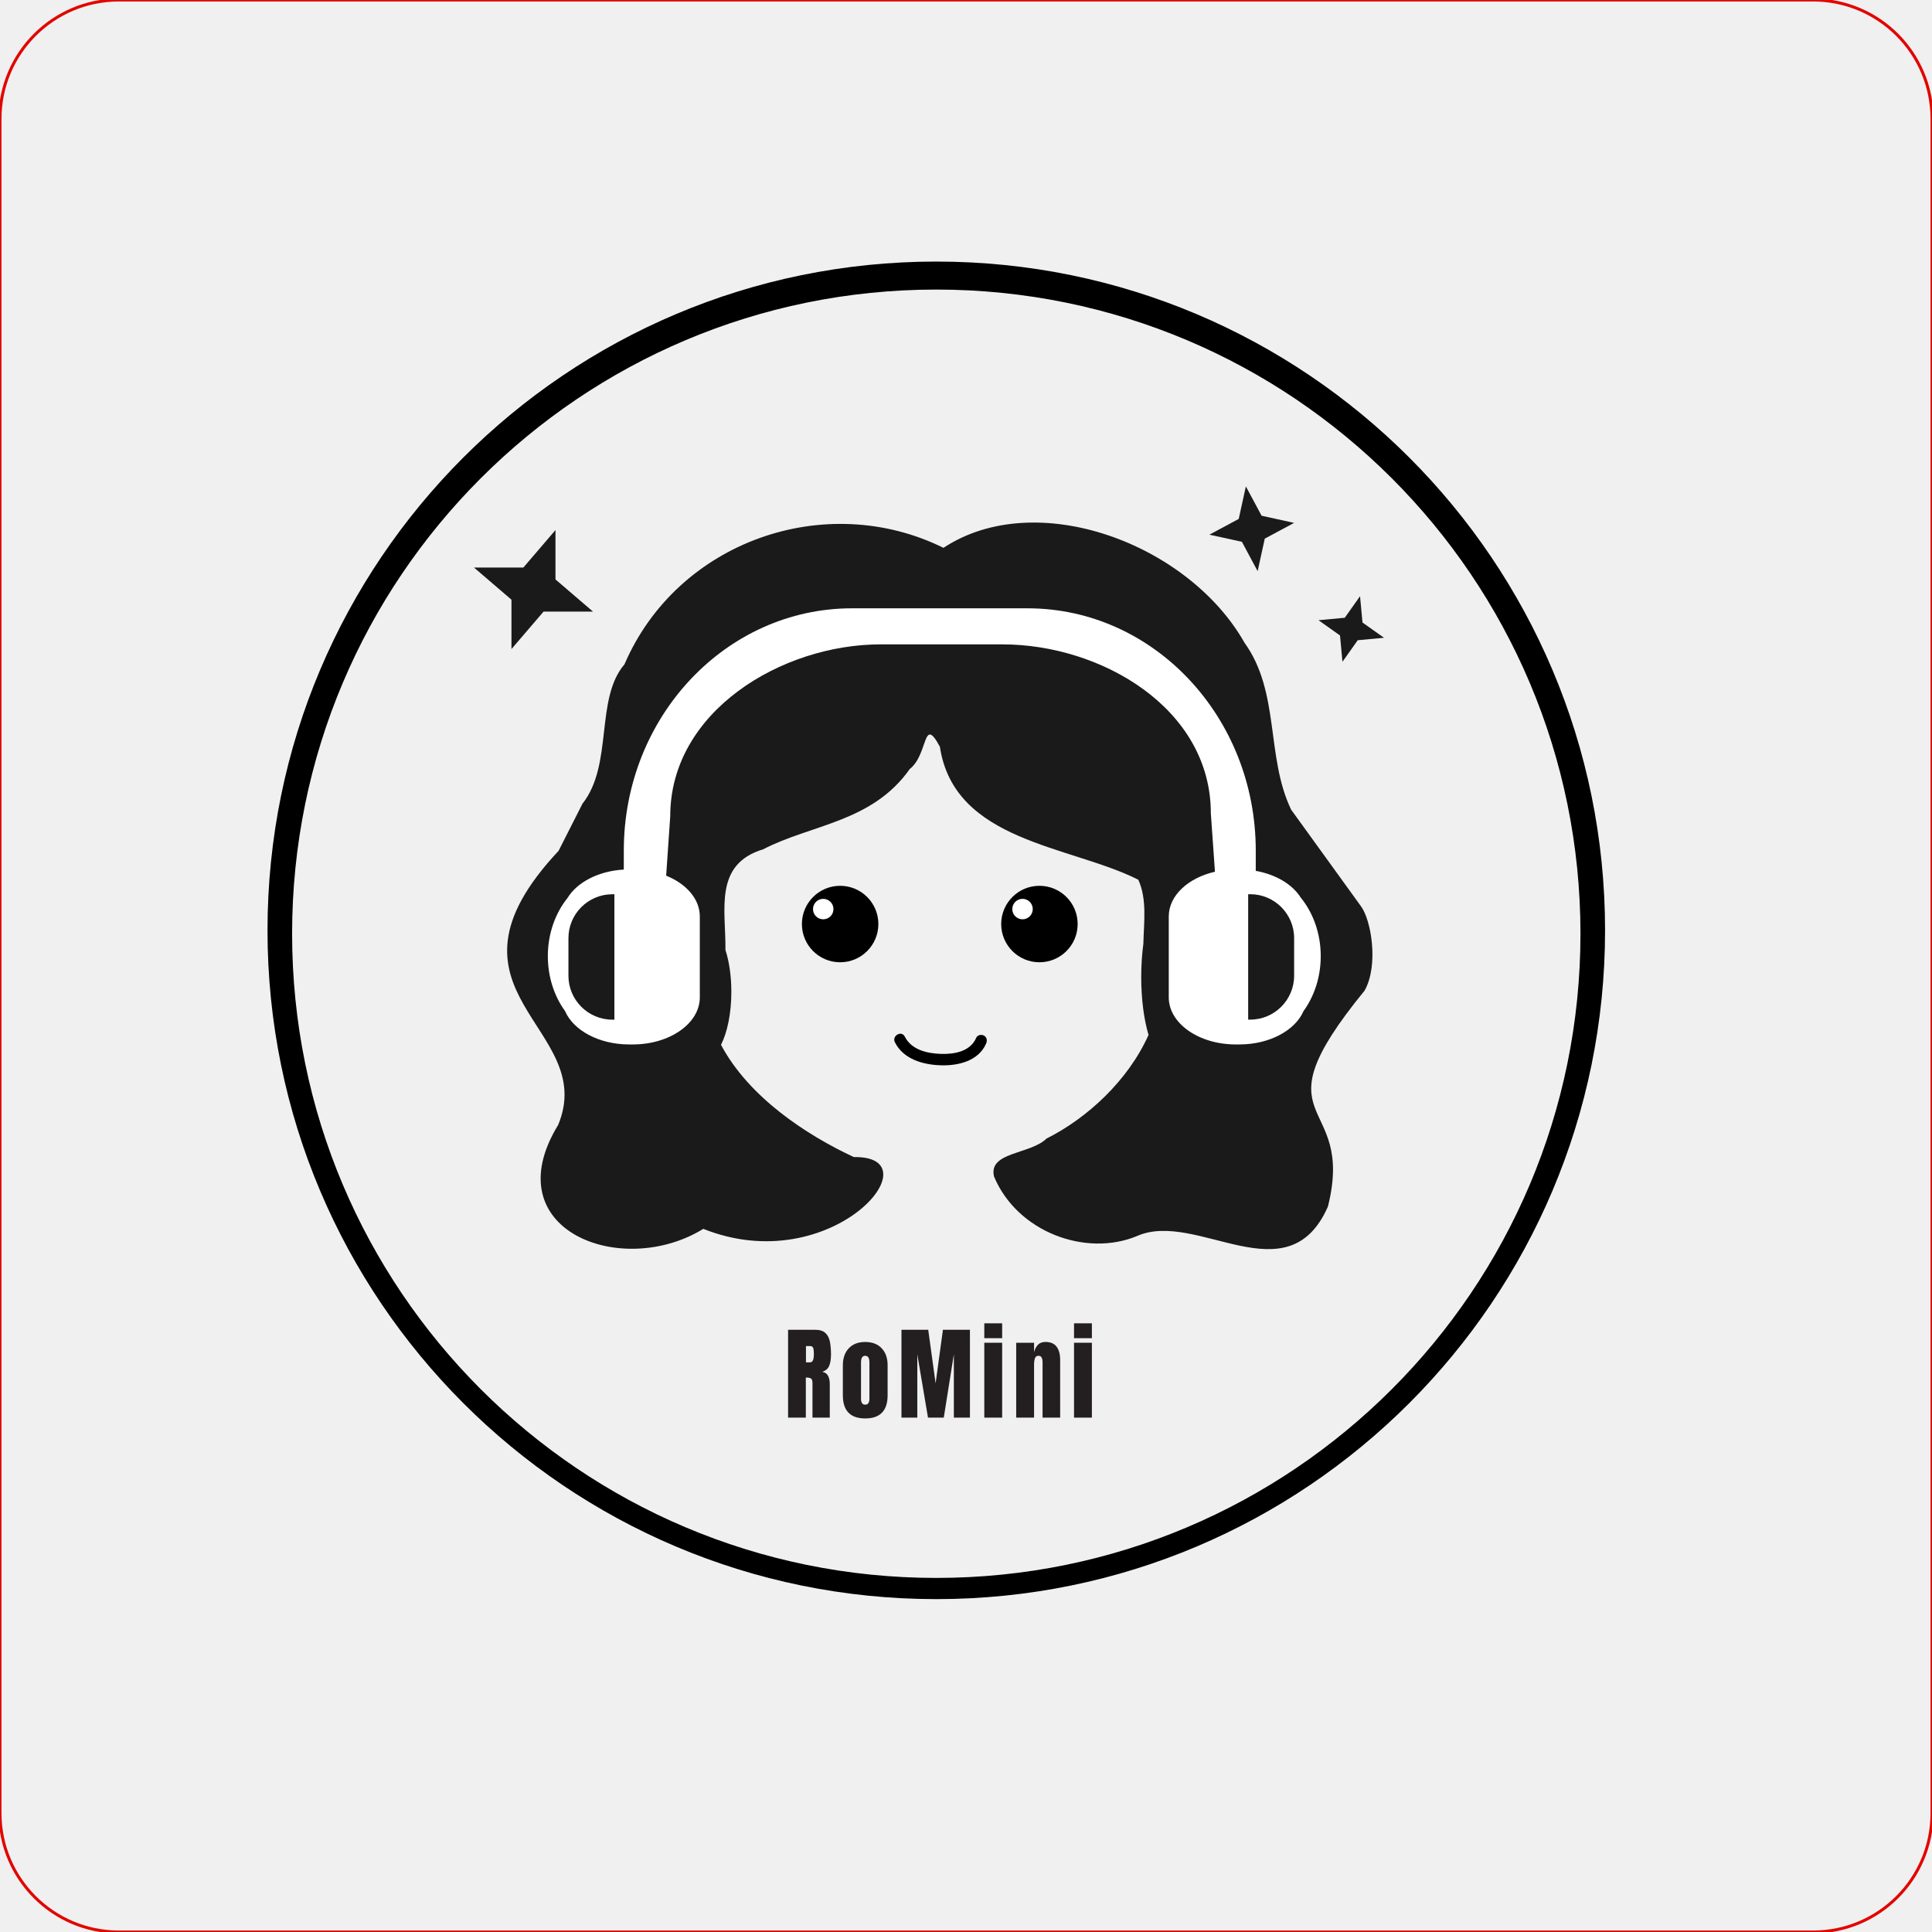
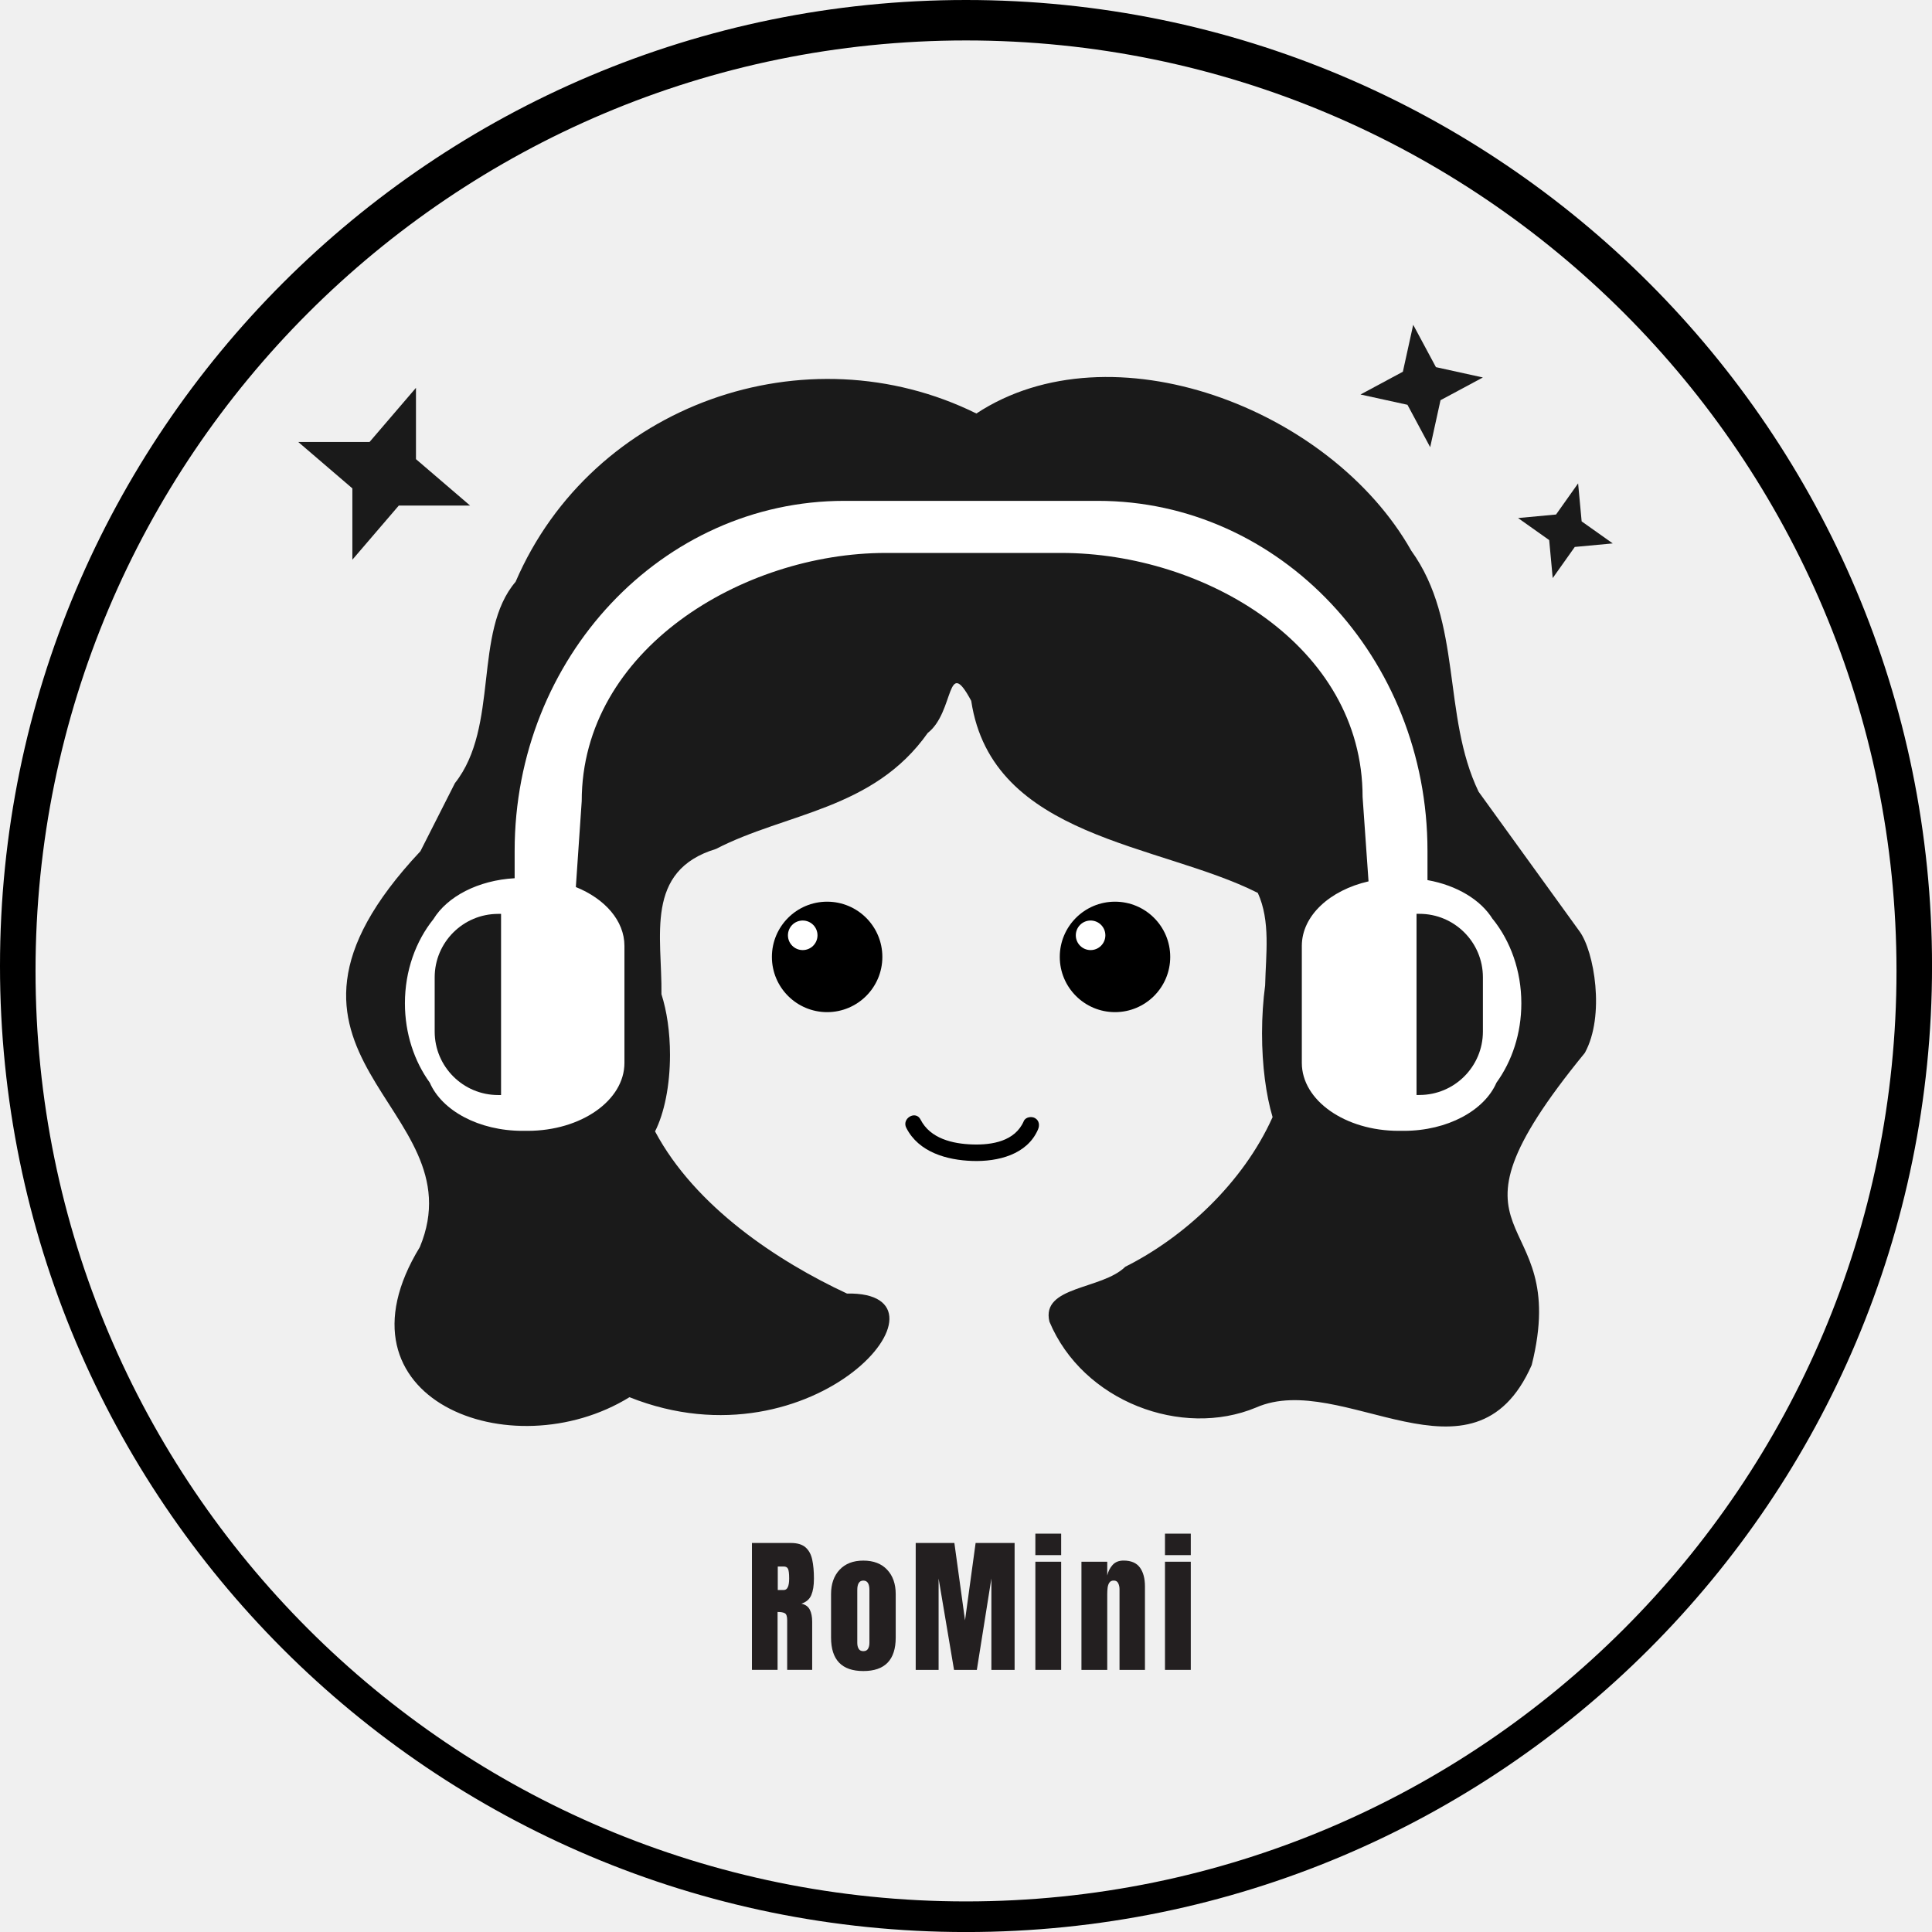
- <svg xmlns="http://www.w3.org/2000/svg" width="130mm" height="130mm" viewBox="0 0 130 130">
-   <g id="CUT" fill="none" stroke="#e10600" stroke-width="0.2">
-     <rect x="0" y="0" width="130" height="130" rx="8" />
-   </g>
-   <g id="ENGRAVE" stroke="none">
-     <g id="app-logo" transform="translate(18 17.6) scale(0.15368)">
-       <defs>
-         <style>
+ <svg xmlns="http://www.w3.org/2000/svg" id="Layer_1" data-name="Layer 1" viewBox="0 0 585.63 585.63">
+   <defs>
+     <style>
      .cls-1 {
        fill: #231f20;
      }

      .cls-2 {
        fill: #fff;
      }

      .cls-3 {
        fill: #1a1a1a;
      }
    </style>
-       </defs>
-       <path d="M292.82,0C131.1,0,0,131.1,0,292.82s131.1,292.82,292.82,292.82,292.82-131.1,292.82-292.82S454.53,0,292.82,0ZM292.82,576.36c-155.77,0-282.05-126.28-282.05-282.05S137.05,12.26,292.82,12.26s282.05,126.28,282.05,282.05-126.28,282.05-282.05,282.05Z" />
+   </defs>
+   <path d="M292.82,0C131.1,0,0,131.1,0,292.82s131.1,292.82,292.82,292.82,292.82-131.1,292.82-292.82S454.53,0,292.82,0ZM292.82,576.36c-155.77,0-282.05-126.28-282.05-282.05S137.05,12.26,292.82,12.26s282.05,126.28,282.05,282.05-126.28,282.05-282.05,282.05Z" />
+   <g>
+     <g>
+       <g>
+         <path class="cls-1" d="M227.93,506.18v-38.47h11.8c1.97,0,3.45.45,4.46,1.34s1.68,2.15,2.02,3.76c.34,1.61.51,3.5.51,5.67s-.27,3.77-.8,5.03c-.53,1.25-1.53,2.12-3.01,2.6,1.21.25,2.06.85,2.55,1.8s.73,2.19.73,3.7v14.56h-7.58v-15.06c0-1.12-.23-1.82-.69-2.09-.46-.27-1.2-.4-2.22-.4v17.55h-7.78ZM235.75,481.96h1.86c1.06,0,1.6-1.16,1.6-3.47,0-1.5-.12-2.48-.35-2.95-.23-.47-.67-.7-1.31-.7h-1.79v7.13Z" />
+         <path class="cls-1" d="M261.7,506.53c-6.53,0-9.79-3.39-9.79-10.16v-13.16c0-3.09.87-5.55,2.6-7.4,1.73-1.84,4.13-2.76,7.19-2.76s5.48.92,7.21,2.76c1.73,1.84,2.6,4.31,2.6,7.4v13.16c0,6.77-3.27,10.16-9.81,10.16ZM261.7,500.5c.66,0,1.13-.24,1.41-.71.28-.47.43-1.07.43-1.8v-16.02c0-1.91-.61-2.86-1.84-2.86s-1.84.95-1.84,2.86v16.02c0,.73.14,1.33.43,1.8.28.47.75.71,1.41.71Z" />
+         <path class="cls-1" d="M277.57,506.18v-38.47h11.72l3.23,23.45,3.21-23.45h11.82v38.47h-7.04v-27.71l-4.41,27.71h-6.91l-4.68-27.71v27.71h-6.95Z" />
+         <path class="cls-1" d="M313.84,471.39v-6.51h7.82v6.51h-7.82ZM313.84,506.18v-32.79h7.82v32.79h-7.82Z" />
+         <path class="cls-1" d="M327.81,506.18v-32.79h7.82v4.17c.29-1.25.83-2.32,1.63-3.2.79-.88,1.9-1.32,3.31-1.32,2.27,0,3.92.7,4.95,2.1,1.03,1.4,1.54,3.32,1.54,5.75v25.29h-7.71v-24.48c0-.64-.13-1.24-.39-1.78-.26-.55-.71-.82-1.36-.82-.6,0-1.04.21-1.32.62-.28.41-.46.93-.54,1.55-.07.62-.11,1.23-.11,1.85v23.06h-7.82Z" />
+         <path class="cls-1" d="M353.13,471.39v-6.51h7.82v6.51h-7.82ZM353.13,506.18v-32.79h7.82v32.79h-7.82Z" />
+       </g>
      <g>
        <g>
-           <g>
-             <path class="cls-1" d="M227.93,506.18v-38.47h11.8c1.97,0,3.45.45,4.46,1.34s1.68,2.15,2.02,3.76c.34,1.61.51,3.5.51,5.67s-.27,3.77-.8,5.03c-.53,1.25-1.53,2.12-3.01,2.6,1.21.25,2.06.85,2.55,1.8s.73,2.19.73,3.7v14.56h-7.58v-15.06c0-1.12-.23-1.82-.69-2.09-.46-.27-1.2-.4-2.22-.4v17.55h-7.78ZM235.75,481.96h1.86c1.06,0,1.6-1.16,1.6-3.47,0-1.5-.12-2.48-.35-2.95-.23-.47-.67-.7-1.31-.7h-1.79v7.13Z" />
-             <path class="cls-1" d="M261.7,506.53c-6.53,0-9.79-3.39-9.79-10.16v-13.16c0-3.09.87-5.55,2.6-7.4,1.73-1.84,4.13-2.76,7.19-2.76s5.48.92,7.21,2.76c1.73,1.84,2.6,4.31,2.6,7.4v13.16c0,6.77-3.27,10.16-9.81,10.16ZM261.7,500.5c.66,0,1.13-.24,1.41-.71.28-.47.43-1.07.43-1.8v-16.02c0-1.91-.61-2.86-1.84-2.86s-1.84.95-1.84,2.86v16.02c0,.73.14,1.33.43,1.8.28.47.75.71,1.41.71Z" />
-             <path class="cls-1" d="M277.57,506.18v-38.47h11.72l3.23,23.45,3.21-23.45h11.82v38.47h-7.04v-27.71l-4.41,27.71h-6.91l-4.68-27.71v27.71h-6.95Z" />
-             <path class="cls-1" d="M313.84,471.39v-6.51h7.82v6.51h-7.82ZM313.84,506.18v-32.79h7.82v32.79h-7.82Z" />
-             <path class="cls-1" d="M327.81,506.18v-32.79h7.82v4.17c.29-1.25.83-2.32,1.63-3.2.79-.88,1.9-1.32,3.31-1.32,2.27,0,3.92.7,4.95,2.1,1.03,1.4,1.54,3.32,1.54,5.75v25.29h-7.71v-24.48c0-.64-.13-1.24-.39-1.78-.26-.55-.71-.82-1.36-.82-.6,0-1.04.21-1.32.62-.28.41-.46.93-.54,1.55-.07.62-.11,1.23-.11,1.85v23.06h-7.82Z" />
-             <path class="cls-1" d="M353.13,471.39v-6.51h7.82v6.51h-7.82ZM353.13,506.18v-32.79h7.82v32.79h-7.82Z" />
-           </g>
-           <g>
-             <g>
-               <circle cx="250.72" cy="290.06" r="16.74" />
-               <circle class="cls-2" cx="243.32" cy="283.51" r="4.48" />
-               <path d="M274.72,341.88c3.76,7.41,12.33,9.78,20.03,10.03s16.6-1.88,19.9-9.56c.53-1.24.37-2.68-.9-3.42-1.05-.62-2.88-.35-3.42.9-2.63,6.11-9.62,7.28-15.58,7.08s-12.77-1.75-15.72-7.56c-1.46-2.87-5.77-.34-4.32,2.52h0Z" />
-               <circle cx="337.98" cy="290.06" r="16.74" />
-               <circle class="cls-2" cx="330.58" cy="283.51" r="4.48" />
-             </g>
-             <path class="cls-3" d="M478.76,282.27l-30.57-42.29c-11.13-23.16-4.78-51.39-20.4-73.05-24.52-43.42-91.13-68.38-131.83-41.59-51.53-25.47-116.42-2.99-139.67,51.01-12.99,15.2-4.83,43.89-18.39,61.03l-10.46,20.64c-58.58,62.42,17.73,76.88-.18,120-28.18,46.08,27.73,67.57,63.55,45.5,56.24,22.46,102.1-32.11,65.92-31.42-20.96-9.77-45.98-26.27-58.17-49.15,2.76-5.44,4.53-13.8,4.53-23.19,0-6.95-.97-13.34-2.59-18.39.23-17.48-5.25-37.43,16.53-44.04,21.15-10.96,47.68-11.77,64.19-35.16,8.18-6.36,5.61-23.83,13.18-9.73,6.28,41.74,57.15,43.19,86.87,58.22,3.91,8.59,2.43,18.6,2.22,28.05-.6,4.46-.94,9.36-.94,14.51,0,9.8,1.21,18.72,3.2,25.4-8.97,20.01-26.88,36.46-44.65,45.36-7.09,7-25.59,5.77-23,16.63,10.17,24.32,40.22,35.38,62.62,26.05,26.12-11.52,65.94,27.09,83.57-12.88,12.38-49.37-33.01-34.59,16.1-94.62,6.2-11.23,2.87-30.77-1.62-36.88Z" />
-             <path class="cls-2" d="M452.47,278.61c-3.57-5.82-10.86-10.25-19.77-11.83v-8.86c0-58.6-44.73-106.1-99.91-106.1h-76.88c-55.18,0-99.91,47.5-99.91,106.1v8.29c-11.08.62-20.42,5.55-24.61,12.39-5.36,6.67-8.65,15.64-8.65,25.52,0,9.18,2.84,17.57,7.54,24.06,3.66,8.45,14.85,14.6,28.09,14.6h1.56c16.21,0,29.35-9.22,29.35-20.59v-35.47c0-7.63-5.93-14.29-14.73-17.84l1.78-26.04c0-45.94,48.85-75.23,92.11-75.23h53.32c43.26,0,91.27,28.01,91.27,73.95l1.8,25.6c-11.74,2.69-20.22,10.43-20.22,19.56v35.47c0,11.37,13.14,20.59,29.35,20.59h1.56c13.24,0,24.43-6.15,28.09-14.6,4.7-6.49,7.54-14.89,7.54-24.06,0-9.88-3.29-18.85-8.65-25.52Z" />
-           </g>
-           <path class="cls-3" d="M150.99,277.01h.89v54.92h-.89c-10.61,0-19.23-8.62-19.23-19.23v-16.45c0-10.61,8.62-19.23,19.23-19.23Z" />
-           <path class="cls-3" d="M448.61,277.01h.89v54.92h-.89c-10.61,0-19.23-8.62-19.23-19.23v-16.45c0-10.61,8.62-19.23,19.23-19.23Z" transform="translate(878.88 608.93) rotate(180)" />
+           <circle cx="250.72" cy="290.06" r="16.74" />
+           <circle class="cls-2" cx="243.32" cy="283.51" r="4.48" />
+           <path d="M274.72,341.88c3.76,7.41,12.33,9.78,20.03,10.03s16.6-1.88,19.9-9.56c.53-1.24.37-2.68-.9-3.42-1.05-.62-2.88-.35-3.42.9-2.63,6.11-9.62,7.28-15.58,7.08s-12.77-1.75-15.72-7.56c-1.46-2.87-5.77-.34-4.32,2.52h0Z" />
+           <circle cx="337.98" cy="290.06" r="16.74" />
+           <circle class="cls-2" cx="330.58" cy="283.51" r="4.48" />
        </g>
-         <polygon class="cls-3" points="112.02 133.97 126.09 117.56 126.09 139.18 142.5 153.25 120.88 153.25 106.81 169.66 106.81 148.04 90.4 133.97 112.02 133.97" />
-         <polygon class="cls-3" points="425.24 112.68 428.37 98.45 435.26 111.29 449.49 114.42 436.65 121.31 433.52 135.55 426.63 122.7 412.4 119.58 425.24 112.68" />
-         <polygon class="cls-3" points="471.67 155.96 478.36 146.52 479.43 158.04 488.86 164.72 477.35 165.79 470.66 175.23 469.59 163.71 460.16 157.03 471.67 155.96" />
+         <path class="cls-3" d="M478.76,282.27l-30.57-42.29c-11.13-23.16-4.78-51.39-20.4-73.05-24.52-43.42-91.13-68.38-131.83-41.59-51.53-25.47-116.42-2.99-139.67,51.01-12.99,15.2-4.83,43.89-18.39,61.03l-10.46,20.64c-58.58,62.42,17.73,76.88-.18,120-28.18,46.08,27.73,67.57,63.55,45.5,56.24,22.46,102.1-32.11,65.92-31.42-20.96-9.77-45.98-26.27-58.17-49.15,2.76-5.44,4.53-13.8,4.53-23.19,0-6.95-.97-13.34-2.59-18.39.23-17.48-5.25-37.43,16.53-44.04,21.15-10.96,47.68-11.77,64.19-35.16,8.18-6.36,5.61-23.83,13.18-9.73,6.28,41.74,57.15,43.19,86.87,58.22,3.91,8.59,2.43,18.6,2.22,28.05-.6,4.46-.94,9.36-.94,14.51,0,9.8,1.21,18.72,3.2,25.4-8.97,20.01-26.88,36.46-44.65,45.36-7.09,7-25.59,5.77-23,16.63,10.17,24.32,40.22,35.38,62.62,26.05,26.12-11.52,65.94,27.09,83.57-12.88,12.38-49.37-33.01-34.59,16.1-94.62,6.2-11.23,2.87-30.77-1.62-36.88Z" />
+         <path class="cls-2" d="M452.47,278.61c-3.57-5.82-10.86-10.25-19.77-11.83v-8.86c0-58.6-44.73-106.1-99.91-106.1h-76.88c-55.18,0-99.91,47.5-99.91,106.1v8.29c-11.08.62-20.42,5.55-24.61,12.39-5.36,6.67-8.65,15.64-8.65,25.52,0,9.18,2.84,17.57,7.54,24.06,3.66,8.45,14.85,14.6,28.09,14.6h1.56c16.21,0,29.35-9.22,29.35-20.59v-35.47c0-7.63-5.93-14.29-14.73-17.84l1.78-26.04c0-45.94,48.85-75.23,92.11-75.23h53.32c43.26,0,91.27,28.01,91.27,73.95l1.8,25.6c-11.74,2.69-20.22,10.43-20.22,19.56v35.47c0,11.37,13.14,20.59,29.35,20.59h1.56c13.24,0,24.43-6.15,28.09-14.6,4.7-6.49,7.54-14.89,7.54-24.06,0-9.88-3.29-18.85-8.65-25.52Z" />
      </g>
+       <path class="cls-3" d="M150.99,277.01h.89v54.92h-.89c-10.61,0-19.23-8.62-19.23-19.23v-16.45c0-10.61,8.62-19.23,19.23-19.23Z" />
+       <path class="cls-3" d="M448.61,277.01h.89v54.92h-.89c-10.61,0-19.23-8.62-19.23-19.23v-16.45c0-10.61,8.62-19.23,19.23-19.23Z" transform="translate(878.88 608.93) rotate(180)" />
    </g>
+     <polygon class="cls-3" points="112.02 133.97 126.09 117.56 126.09 139.18 142.5 153.25 120.88 153.25 106.81 169.66 106.81 148.04 90.4 133.97 112.02 133.97" />
+     <polygon class="cls-3" points="425.24 112.68 428.37 98.45 435.26 111.29 449.49 114.42 436.65 121.31 433.52 135.55 426.63 122.7 412.4 119.58 425.24 112.68" />
+     <polygon class="cls-3" points="471.67 155.96 478.36 146.52 479.43 158.04 488.86 164.72 477.35 165.79 470.66 175.23 469.59 163.71 460.16 157.03 471.67 155.96" />
  </g>
</svg>
